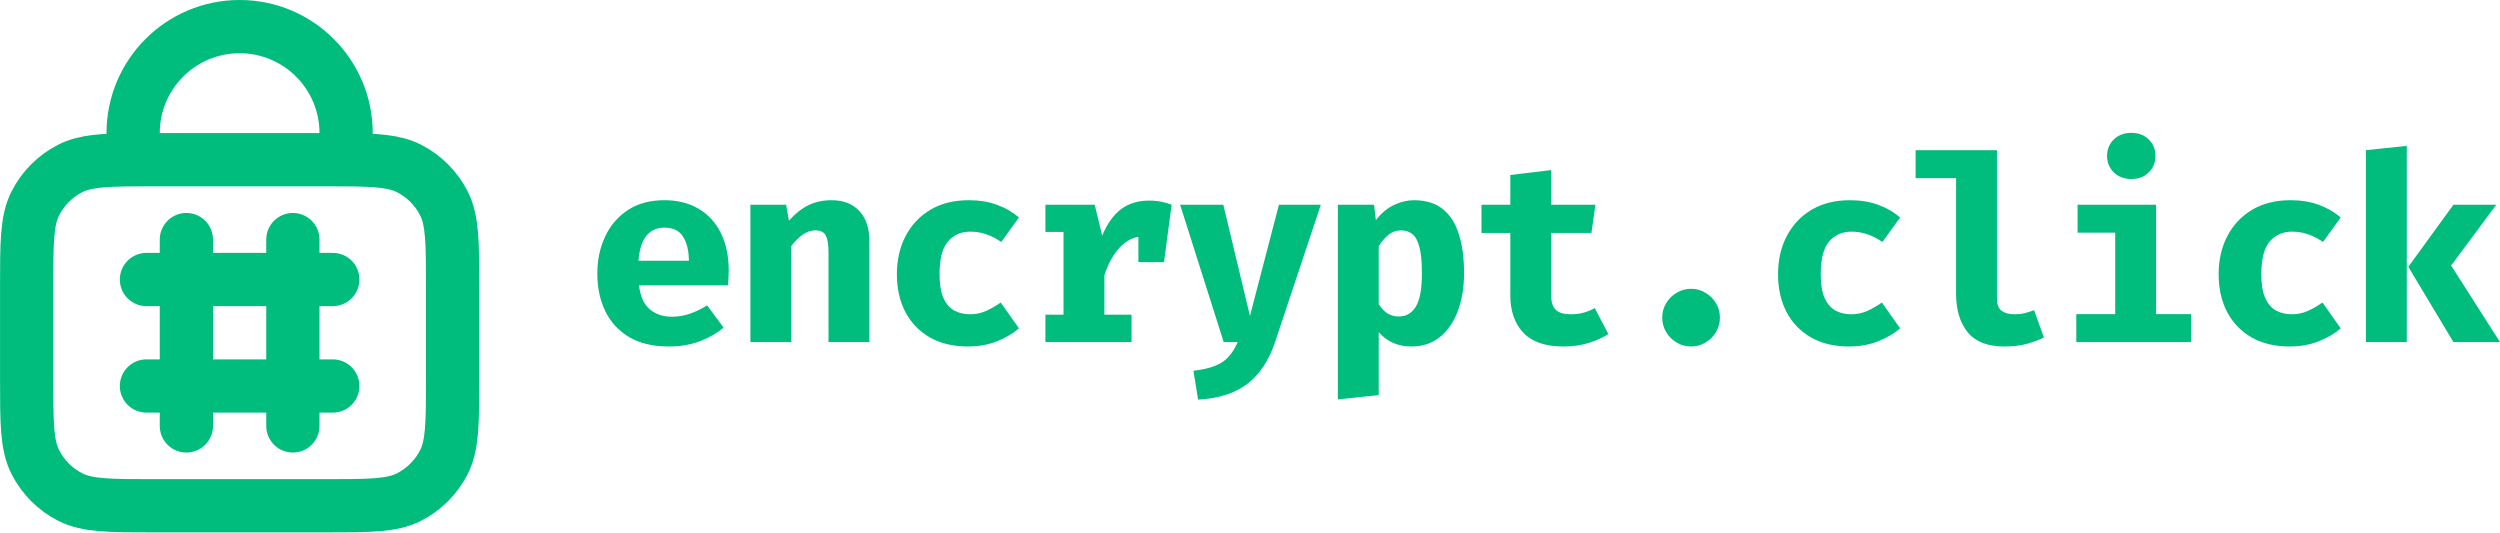
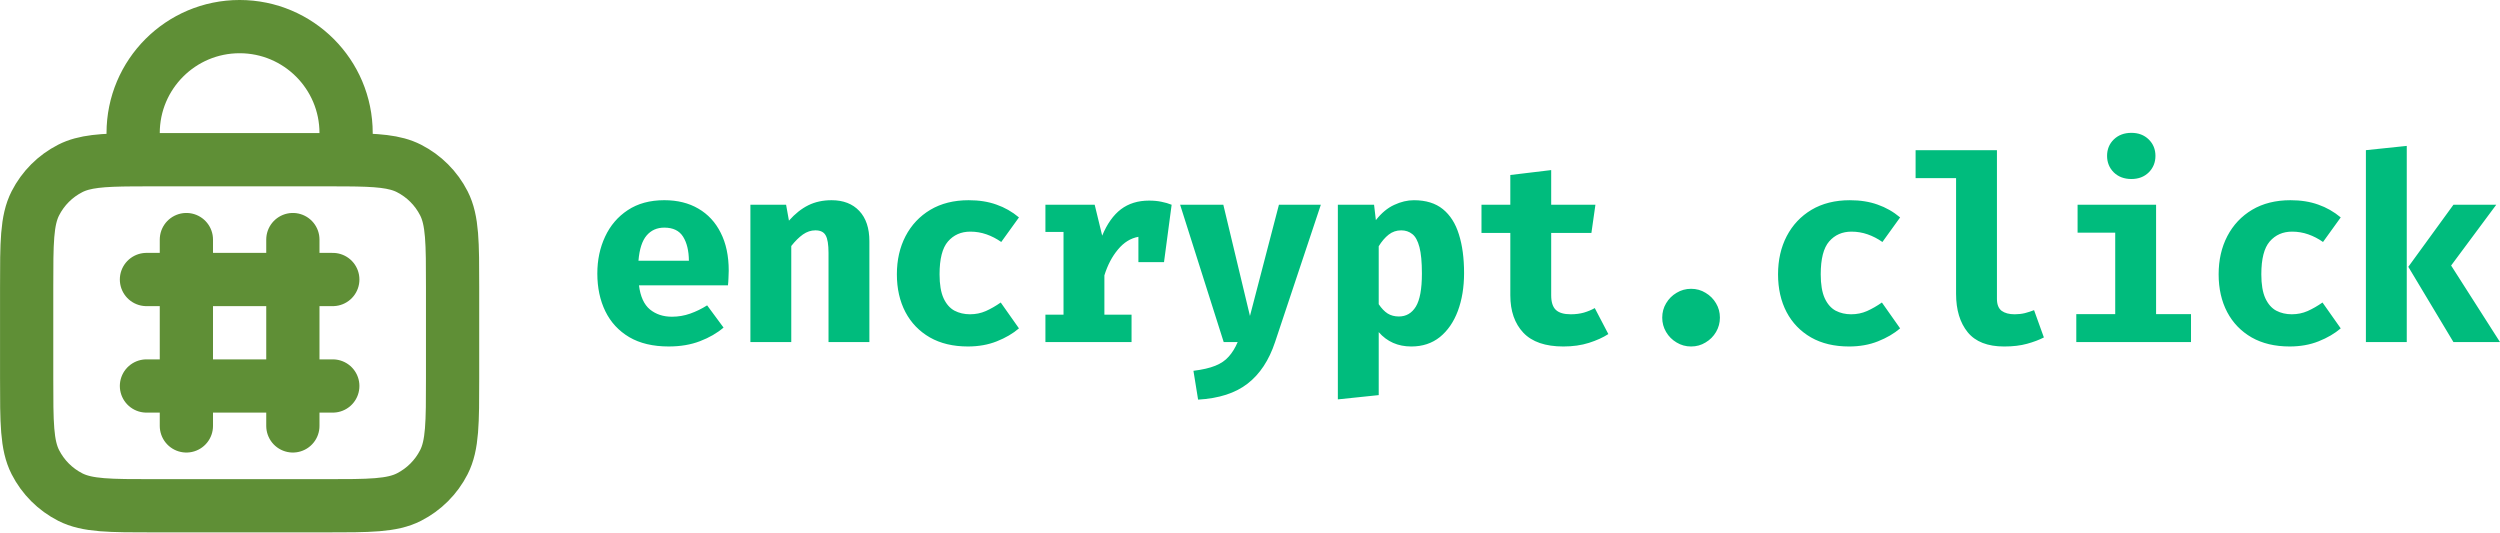
<svg xmlns="http://www.w3.org/2000/svg" xml:space="preserve" width="1327.342" height="282.695" viewBox="0 0 351.192 74.796">
-   <g style="fill:none;stroke:#00bc7d;stroke-opacity:1">
-     <path stroke="#000" stroke-linecap="round" stroke-linejoin="round" stroke-width="2" d="M16 8.002V7a4 4 0 0 0-8 0v1.002m8 0q-.366-.003-.8-.002H8.8q-.434 0-.8.002m8 0c1.165.008 1.831.055 2.362.325a3 3 0 0 1 1.311 1.311C20 10.28 20 11.12 20 12.8v3.4c0 1.68 0 2.52-.327 3.162a3 3 0 0 1-1.311 1.311C17.72 21 16.88 21 15.2 21H8.8c-1.68 0-2.52 0-3.162-.327a3 3 0 0 1-1.311-1.311C4 18.72 4 17.88 4 16.2v-3.4c0-1.68 0-2.52.327-3.162a3 3 0 0 1 1.311-1.311c.53-.27 1.197-.317 2.362-.325M10 11v7m4-7v7m-5.5-5.5h7m-7 4h7" style="stroke:#00bc7d;stroke-opacity:1" transform="translate(-11.213 -7.48)scale(3.73953)" />
+   <g style="fill:none;stroke:#5f8f36;stroke-opacity:1">
+     <path stroke="#000" stroke-linecap="round" stroke-linejoin="round" stroke-width="2" d="M16 8.002V7a4 4 0 0 0-8 0v1.002m8 0q-.366-.003-.8-.002H8.8q-.434 0-.8.002m8 0c1.165.008 1.831.055 2.362.325a3 3 0 0 1 1.311 1.311C20 10.28 20 11.12 20 12.8v3.4c0 1.68 0 2.52-.327 3.162a3 3 0 0 1-1.311 1.311C17.72 21 16.88 21 15.2 21H8.8c-1.68 0-2.52 0-3.162-.327a3 3 0 0 1-1.311-1.311C4 18.72 4 17.88 4 16.2v-3.4c0-1.68 0-2.52.327-3.162a3 3 0 0 1 1.311-1.311c.53-.27 1.197-.317 2.362-.325M10 11v7m4-7v7m-5.5-5.5h7m-7 4h7" style="stroke:#5f8f36;stroke-opacity:1" transform="translate(-11.213 -7.48)scale(3.73953)" />
  </g>
  <path d="M115.411 151.18q.29 2.361 1.544 3.397 1.254 1.017 3.089 1.017 1.326 0 2.561-.436 1.236-.436 2.38-1.162l2.307 3.124q-1.362 1.163-3.306 1.908-1.926.745-4.396.745-3.307 0-5.541-1.308-2.235-1.327-3.361-3.634t-1.127-5.305q0-2.852 1.09-5.177 1.09-2.344 3.18-3.724 2.107-1.4 5.141-1.4 2.761 0 4.778 1.182 2.035 1.18 3.143 3.397 1.126 2.216 1.126 5.323 0 .49-.036 1.053-.018.564-.073 1zm3.561-8.103q-1.544 0-2.489 1.108t-1.144 3.543h7.085q-.018-2.107-.818-3.38-.8-1.27-2.634-1.27m12.092 16.078v-19.293h5.014l.4 2.234q1.29-1.453 2.725-2.162t3.27-.708q2.471 0 3.888 1.508 1.417 1.507 1.417 4.25v14.171h-5.74v-12.517q0-1.78-.4-2.47-.382-.71-1.454-.71-.908 0-1.744.582-.817.581-1.635 1.617v13.498Zm30.86-3.906q1.18 0 2.216-.454 1.053-.472 2.089-1.2l2.561 3.634q-1.271 1.09-3.106 1.817-1.817.727-4.07.727-3.106 0-5.34-1.272-2.235-1.29-3.434-3.56-1.2-2.29-1.2-5.306t1.218-5.359q1.235-2.362 3.488-3.706 2.27-1.344 5.377-1.344 2.199 0 3.906.617 1.726.6 3.161 1.799l-2.488 3.452q-.981-.69-2.072-1.072-1.09-.382-2.27-.382-1.944 0-3.143 1.381-1.181 1.363-1.181 4.614 0 2.126.563 3.361.563 1.218 1.526 1.744.981.51 2.198.51m10.584 3.906v-3.851h2.543v-11.627h-2.543v-3.815h6.921l1.054 4.342q1.036-2.49 2.634-3.707 1.617-1.217 3.943-1.217.98 0 1.744.164.763.145 1.435.418l-1.072 8.066h-3.597v-3.561q-1.635.29-2.87 1.78-1.236 1.472-1.908 3.634v5.523h3.815v3.851zm38.689-19.293-6.431 19.293q-1.272 3.833-3.852 5.832-2.561 1.998-6.958 2.252l-.654-4.05q1.908-.237 3.07-.71 1.181-.472 1.89-1.29.726-.799 1.253-2.034h-1.962l-6.122-19.293h6.068l3.742 15.623 4.07-15.623zm13.073-.636q2.525 0 4.07 1.253 1.544 1.254 2.252 3.543.727 2.289.727 5.432 0 2.98-.872 5.323-.872 2.325-2.525 3.67-1.654 1.326-4.015 1.326-2.816 0-4.578-2.017v8.848l-5.741.599v-27.341h5.087l.254 2.161q1.18-1.507 2.58-2.143 1.399-.654 2.761-.654m-1.78 4.233q-1 0-1.762.6-.763.599-1.4 1.634v8.14q.6.89 1.254 1.307.672.418 1.58.418 1.527 0 2.38-1.38.854-1.4.854-4.652 0-2.398-.345-3.706-.345-1.326-.999-1.835-.654-.526-1.562-.526m29.096 14.57q-1.126.726-2.725 1.235-1.598.509-3.597.509-3.778 0-5.613-1.926-1.835-1.944-1.835-5.268v-8.757h-4.051v-3.96h4.05v-4.179l5.742-.69v4.869h6.213l-.563 3.96h-5.65v8.757q0 1.435.654 2.052.654.618 2.089.618 1.017 0 1.853-.236.854-.254 1.526-.636zm7.57-2.308q0-1.108.544-2.016.545-.927 1.472-1.472.926-.563 2.035-.563 1.126 0 2.034.563.927.545 1.472 1.472.545.908.545 2.016 0 1.09-.545 2.017t-1.472 1.472q-.908.563-2.034.563-1.109 0-2.035-.563-.927-.546-1.472-1.472-.545-.927-.545-2.017m26.553-.472q1.18 0 2.216-.454 1.054-.472 2.09-1.2l2.56 3.634q-1.27 1.09-3.106 1.817-1.817.727-4.07.727-3.106 0-5.34-1.272-2.235-1.29-3.434-3.56-1.199-2.29-1.199-5.306t1.217-5.359q1.236-2.362 3.488-3.706 2.271-1.344 5.378-1.344 2.198 0 3.906.617 1.726.6 3.16 1.799l-2.488 3.452q-.981-.69-2.071-1.072t-2.271-.382q-1.944 0-3.143 1.381-1.18 1.363-1.18 4.614 0 2.126.562 3.361.564 1.218 1.526 1.744.981.51 2.199.51m20.467-23.054v20.892q0 1.163.654 1.672.672.49 1.835.49.745 0 1.435-.163.69-.182 1.29-.418l1.38 3.833q-.98.509-2.361.89-1.38.382-3.216.382-3.488 0-5.123-1.999-1.635-2.016-1.635-5.395v-16.26h-5.686v-3.924zm18.887-2.434q1.49 0 2.434.926.945.927.945 2.307 0 1.381-.945 2.326-.944.926-2.434.926-1.508 0-2.47-.926-.946-.945-.946-2.326 0-1.38.945-2.307.963-.926 2.47-.926m3.47 10.1v15.37h4.905v3.924h-16.114v-3.924h5.468v-11.445h-5.287v-3.924zm19.07 15.386q1.181 0 2.217-.454 1.053-.472 2.089-1.2l2.561 3.634q-1.271 1.09-3.106 1.817-1.817.727-4.07.727-3.106 0-5.34-1.272-2.235-1.29-3.434-3.56-1.2-2.29-1.2-5.306t1.218-5.359q1.235-2.362 3.488-3.706 2.27-1.344 5.377-1.344 2.199 0 3.906.617 1.726.6 3.161 1.799l-2.488 3.452q-.981-.69-2.072-1.072-1.09-.382-2.27-.382-1.944 0-3.143 1.381-1.181 1.363-1.181 4.614 0 2.126.563 3.361.563 1.218 1.526 1.744.981.51 2.198.51m16.144-23.653v27.559h-5.74v-26.96zm12.572 8.266-6.34 8.538 6.866 10.755h-6.54l-6.34-10.573 6.34-8.72z" aria-label="encrypt.click" style="font-weight:700;font-size:35.426px;line-height:31.936px;font-family:&quot;FiraCode Nerd Font&quot;;-inkscape-font-specification:&quot;FiraCode Nerd Font Bold&quot;;letter-spacing:-1.17px;fill:#00bc7d;stroke-width:.838" transform="translate(-25.65 -111.102)" />
</svg>
